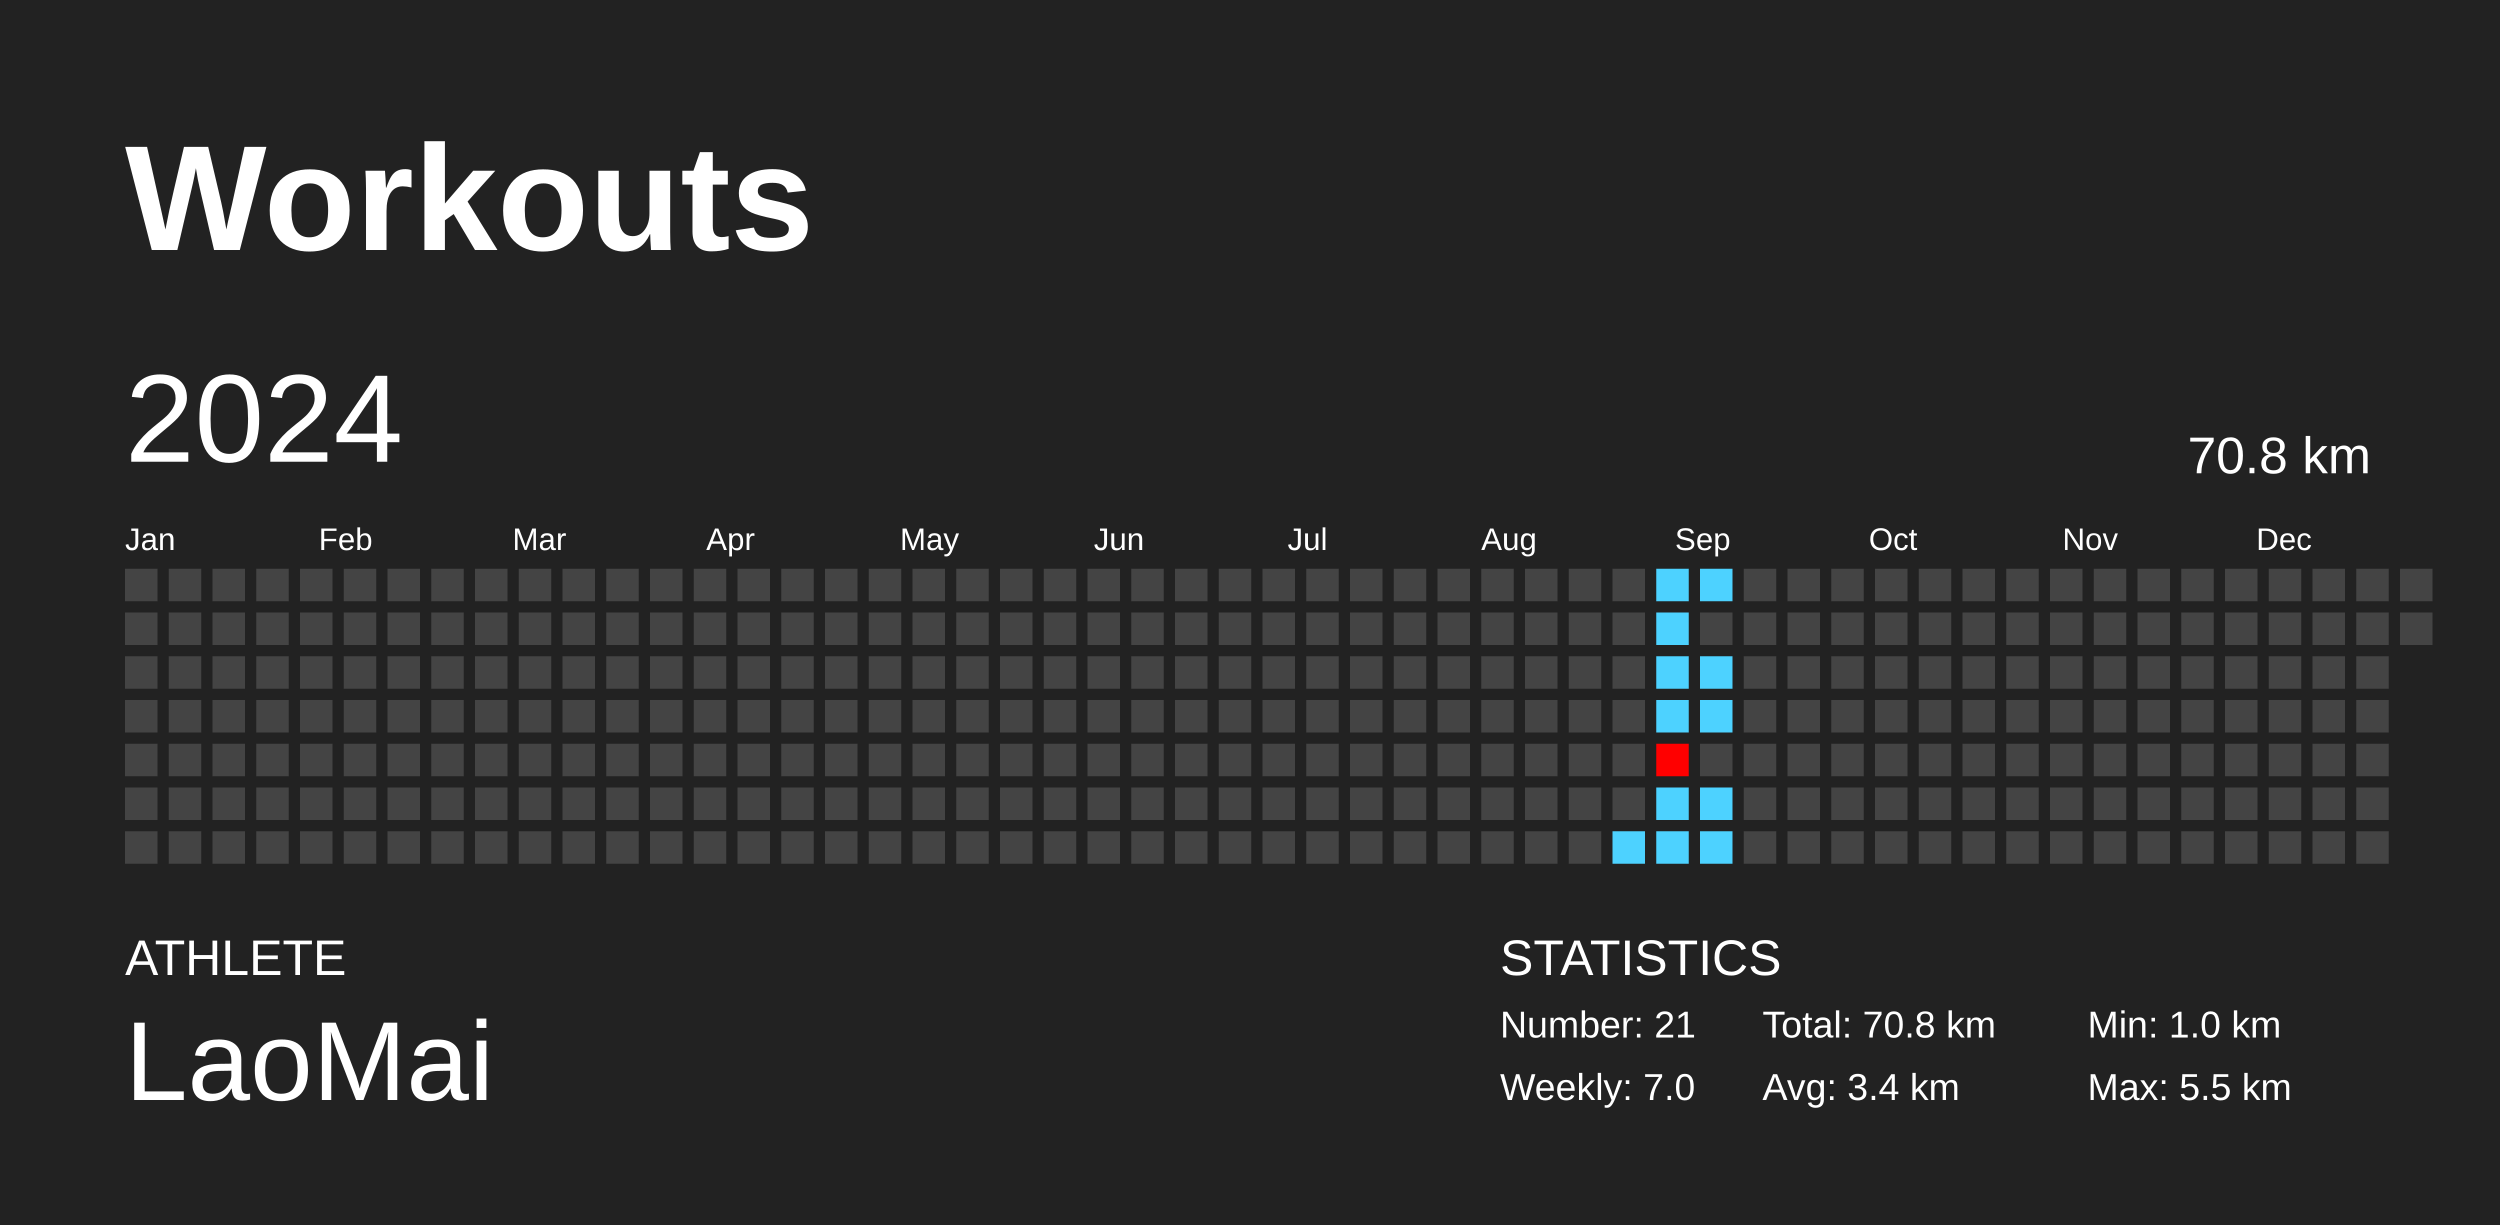
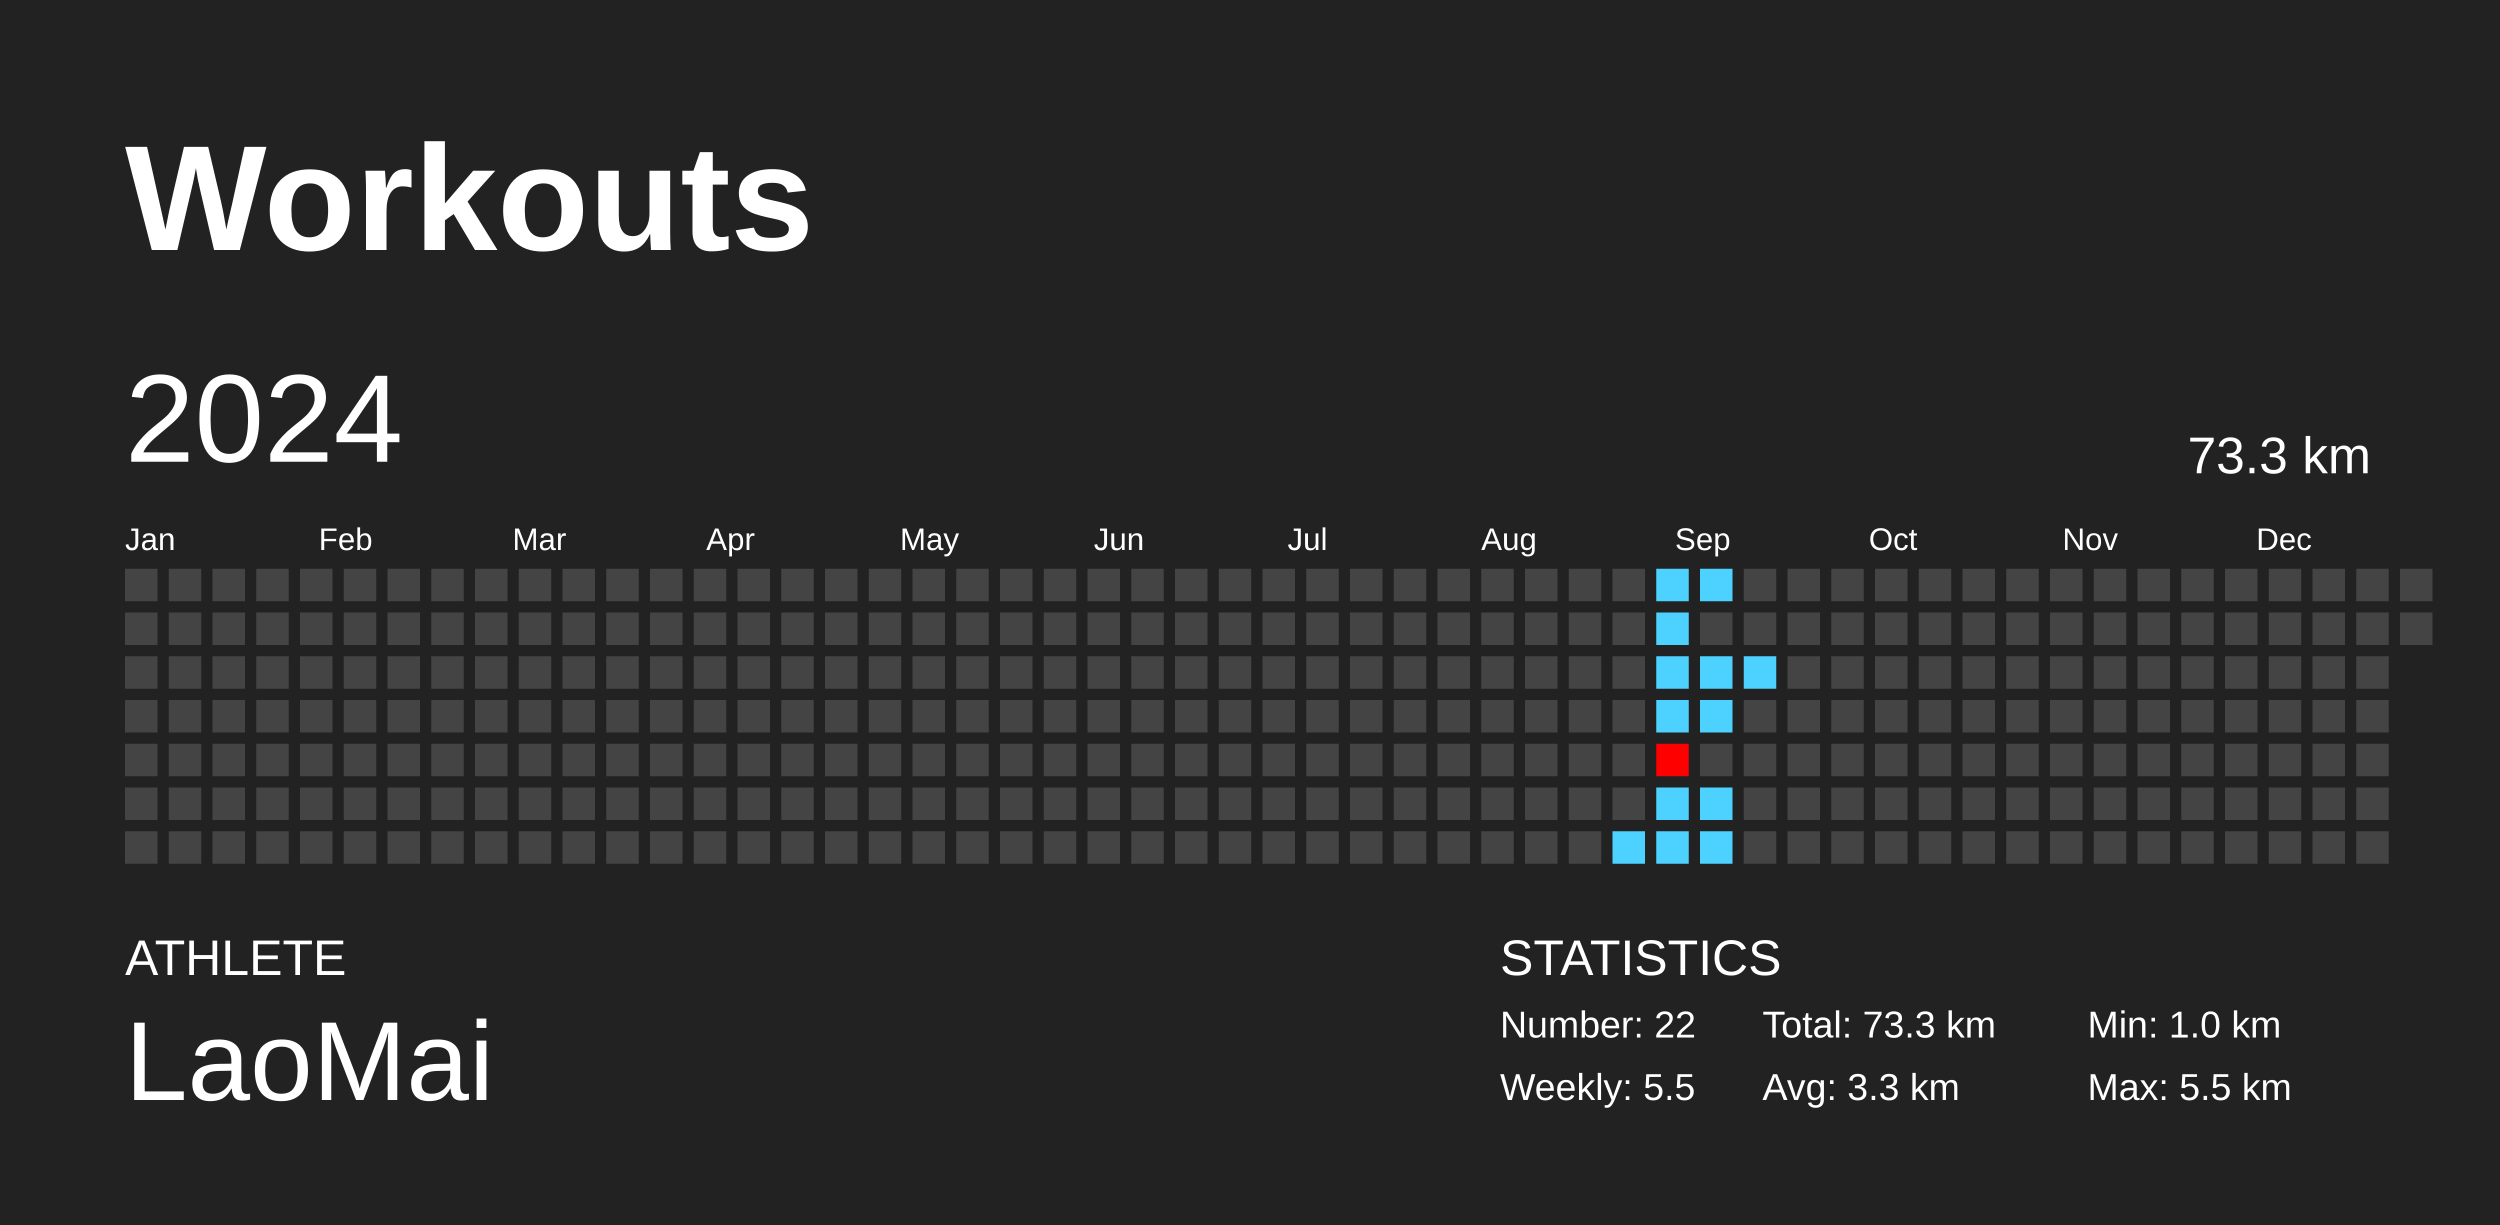
<svg xmlns="http://www.w3.org/2000/svg" baseProfile="full" height="98mm" version="1.1" viewBox="0,0,200,98" width="200mm">
  <defs />
  <rect fill="#222222" height="98" width="200" x="0" y="0" />
  <text fill="#FFFFFF" style="font-size:12px; font-family:Arial; font-weight:bold;" x="10" y="20">Workouts</text>
  <text fill="#FFFFFF" style="font-size:4px; font-family:Arial" x="10" y="78">ATHLETE</text>
  <text fill="#FFFFFF" style="font-size:9px; font-family:Arial" x="10" y="88">LaoMai</text>
  <text fill="#FFFFFF" style="font-size:4px; font-family:Arial" x="120" y="78">STATISTICS</text>
-   <text fill="#FFFFFF" style="font-size:3px; font-family:Arial" x="120" y="83">Number: 21</text>
-   <text fill="#FFFFFF" style="font-size:3px; font-family:Arial" x="120" y="88">Weekly: 7.0</text>
-   <text fill="#FFFFFF" style="font-size:3px; font-family:Arial" x="141" y="83">Total: 70.8 km</text>
-   <text fill="#FFFFFF" style="font-size:3px; font-family:Arial" x="141" y="88">Avg: 3.4 km</text>
+   <text fill="#FFFFFF" style="font-size:3px; font-family:Arial" x="120" y="83">Number: 22</text>
+   <text fill="#FFFFFF" style="font-size:3px; font-family:Arial" x="120" y="88">Weekly: 5.5</text>
+   <text fill="#FFFFFF" style="font-size:3px; font-family:Arial" x="141" y="83">Total: 73.3 km</text>
+   <text fill="#FFFFFF" style="font-size:3px; font-family:Arial" x="141" y="88">Avg: 3.3 km</text>
  <text fill="#FFFFFF" style="font-size:3px; font-family:Arial" x="167" y="83">Min: 1.0 km</text>
  <text fill="#FFFFFF" style="font-size:3px; font-family:Arial" x="167" y="88">Max: 5.5 km</text>
  <text dominant-baseline="hanging" fill="#FFFFFF" style="font-size:10.0px; font-family:Arial;" x="10" y="30">2024</text>
-   <text dominant-baseline="hanging" fill="#FFFFFF" style="font-size:4.125px; font-family:Arial;" x="175" y="35">70.8 km</text>
+   <text dominant-baseline="hanging" fill="#FFFFFF" style="font-size:4.125px; font-family:Arial;" x="175" y="35">73.3 km</text>
  <text fill="#FFFFFF" style="font-size:2.5px; font-family:Arial" x="10.0" y="44">Jan</text>
  <text fill="#FFFFFF" style="font-size:2.5px; font-family:Arial" x="25.5" y="44">Feb</text>
  <text fill="#FFFFFF" style="font-size:2.5px; font-family:Arial" x="41.0" y="44">Mar</text>
  <text fill="#FFFFFF" style="font-size:2.5px; font-family:Arial" x="56.5" y="44">Apr</text>
  <text fill="#FFFFFF" style="font-size:2.5px; font-family:Arial" x="72.0" y="44">May</text>
  <text fill="#FFFFFF" style="font-size:2.5px; font-family:Arial" x="87.5" y="44">Jun</text>
  <text fill="#FFFFFF" style="font-size:2.5px; font-family:Arial" x="103.0" y="44">Jul</text>
  <text fill="#FFFFFF" style="font-size:2.5px; font-family:Arial" x="118.5" y="44">Aug</text>
  <text fill="#FFFFFF" style="font-size:2.5px; font-family:Arial" x="134.0" y="44">Sep</text>
  <text fill="#FFFFFF" style="font-size:2.5px; font-family:Arial" x="149.5" y="44">Oct</text>
  <text fill="#FFFFFF" style="font-size:2.5px; font-family:Arial" x="165.0" y="44">Nov</text>
  <text fill="#FFFFFF" style="font-size:2.5px; font-family:Arial" x="180.5" y="44">Dec</text>
  <rect fill="#444444" height="2.6" width="2.6" x="10.0" y="45.5" />
  <rect fill="#444444" height="2.6" width="2.6" x="10.0" y="49.0" />
  <rect fill="#444444" height="2.6" width="2.6" x="10.0" y="52.5" />
  <rect fill="#444444" height="2.6" width="2.6" x="10.0" y="56.0" />
  <rect fill="#444444" height="2.6" width="2.6" x="10.0" y="59.5" />
  <rect fill="#444444" height="2.6" width="2.6" x="10.0" y="63.0" />
  <rect fill="#444444" height="2.6" width="2.6" x="10.0" y="66.5" />
  <rect fill="#444444" height="2.6" width="2.6" x="13.5" y="45.5" />
  <rect fill="#444444" height="2.6" width="2.6" x="13.5" y="49.0" />
  <rect fill="#444444" height="2.6" width="2.6" x="13.5" y="52.5" />
  <rect fill="#444444" height="2.6" width="2.6" x="13.5" y="56.0" />
  <rect fill="#444444" height="2.6" width="2.6" x="13.5" y="59.5" />
  <rect fill="#444444" height="2.6" width="2.6" x="13.5" y="63.0" />
  <rect fill="#444444" height="2.6" width="2.6" x="13.5" y="66.5" />
  <rect fill="#444444" height="2.6" width="2.6" x="17.0" y="45.5" />
  <rect fill="#444444" height="2.6" width="2.6" x="17.0" y="49.0" />
  <rect fill="#444444" height="2.6" width="2.6" x="17.0" y="52.5" />
  <rect fill="#444444" height="2.6" width="2.6" x="17.0" y="56.0" />
  <rect fill="#444444" height="2.6" width="2.6" x="17.0" y="59.5" />
  <rect fill="#444444" height="2.6" width="2.6" x="17.0" y="63.0" />
  <rect fill="#444444" height="2.6" width="2.6" x="17.0" y="66.5" />
  <rect fill="#444444" height="2.6" width="2.6" x="20.5" y="45.5" />
  <rect fill="#444444" height="2.6" width="2.6" x="20.5" y="49.0" />
  <rect fill="#444444" height="2.6" width="2.6" x="20.5" y="52.5" />
  <rect fill="#444444" height="2.6" width="2.6" x="20.5" y="56.0" />
  <rect fill="#444444" height="2.6" width="2.6" x="20.5" y="59.5" />
  <rect fill="#444444" height="2.6" width="2.6" x="20.5" y="63.0" />
  <rect fill="#444444" height="2.6" width="2.6" x="20.5" y="66.5" />
  <rect fill="#444444" height="2.6" width="2.6" x="24.0" y="45.5" />
  <rect fill="#444444" height="2.6" width="2.6" x="24.0" y="49.0" />
  <rect fill="#444444" height="2.6" width="2.6" x="24.0" y="52.5" />
  <rect fill="#444444" height="2.6" width="2.6" x="24.0" y="56.0" />
  <rect fill="#444444" height="2.6" width="2.6" x="24.0" y="59.5" />
  <rect fill="#444444" height="2.6" width="2.6" x="24.0" y="63.0" />
  <rect fill="#444444" height="2.6" width="2.6" x="24.0" y="66.5" />
  <rect fill="#444444" height="2.6" width="2.6" x="27.5" y="45.5" />
  <rect fill="#444444" height="2.6" width="2.6" x="27.5" y="49.0" />
  <rect fill="#444444" height="2.6" width="2.6" x="27.5" y="52.5" />
  <rect fill="#444444" height="2.6" width="2.6" x="27.5" y="56.0" />
  <rect fill="#444444" height="2.6" width="2.6" x="27.5" y="59.5" />
  <rect fill="#444444" height="2.6" width="2.6" x="27.5" y="63.0" />
  <rect fill="#444444" height="2.6" width="2.6" x="27.5" y="66.5" />
  <rect fill="#444444" height="2.6" width="2.6" x="31.0" y="45.5" />
  <rect fill="#444444" height="2.6" width="2.6" x="31.0" y="49.0" />
  <rect fill="#444444" height="2.6" width="2.6" x="31.0" y="52.5" />
  <rect fill="#444444" height="2.6" width="2.6" x="31.0" y="56.0" />
  <rect fill="#444444" height="2.6" width="2.6" x="31.0" y="59.5" />
  <rect fill="#444444" height="2.6" width="2.6" x="31.0" y="63.0" />
  <rect fill="#444444" height="2.6" width="2.6" x="31.0" y="66.5" />
  <rect fill="#444444" height="2.6" width="2.6" x="34.5" y="45.5" />
  <rect fill="#444444" height="2.6" width="2.6" x="34.5" y="49.0" />
  <rect fill="#444444" height="2.6" width="2.6" x="34.5" y="52.5" />
  <rect fill="#444444" height="2.6" width="2.6" x="34.5" y="56.0" />
  <rect fill="#444444" height="2.6" width="2.6" x="34.5" y="59.5" />
  <rect fill="#444444" height="2.6" width="2.6" x="34.5" y="63.0" />
  <rect fill="#444444" height="2.6" width="2.6" x="34.5" y="66.5" />
  <rect fill="#444444" height="2.6" width="2.6" x="38.0" y="45.5" />
  <rect fill="#444444" height="2.6" width="2.6" x="38.0" y="49.0" />
  <rect fill="#444444" height="2.6" width="2.6" x="38.0" y="52.5" />
  <rect fill="#444444" height="2.6" width="2.6" x="38.0" y="56.0" />
  <rect fill="#444444" height="2.6" width="2.6" x="38.0" y="59.5" />
  <rect fill="#444444" height="2.6" width="2.6" x="38.0" y="63.0" />
  <rect fill="#444444" height="2.6" width="2.6" x="38.0" y="66.5" />
  <rect fill="#444444" height="2.6" width="2.6" x="41.5" y="45.5" />
  <rect fill="#444444" height="2.6" width="2.6" x="41.5" y="49.0" />
  <rect fill="#444444" height="2.6" width="2.6" x="41.5" y="52.5" />
  <rect fill="#444444" height="2.6" width="2.6" x="41.5" y="56.0" />
  <rect fill="#444444" height="2.6" width="2.6" x="41.5" y="59.5" />
  <rect fill="#444444" height="2.6" width="2.6" x="41.5" y="63.0" />
  <rect fill="#444444" height="2.6" width="2.6" x="41.5" y="66.5" />
  <rect fill="#444444" height="2.6" width="2.6" x="45.0" y="45.5" />
  <rect fill="#444444" height="2.6" width="2.6" x="45.0" y="49.0" />
  <rect fill="#444444" height="2.6" width="2.6" x="45.0" y="52.5" />
  <rect fill="#444444" height="2.6" width="2.6" x="45.0" y="56.0" />
  <rect fill="#444444" height="2.6" width="2.6" x="45.0" y="59.5" />
  <rect fill="#444444" height="2.6" width="2.6" x="45.0" y="63.0" />
  <rect fill="#444444" height="2.6" width="2.6" x="45.0" y="66.5" />
  <rect fill="#444444" height="2.6" width="2.6" x="48.5" y="45.5" />
  <rect fill="#444444" height="2.6" width="2.6" x="48.5" y="49.0" />
  <rect fill="#444444" height="2.6" width="2.6" x="48.5" y="52.5" />
  <rect fill="#444444" height="2.6" width="2.6" x="48.5" y="56.0" />
  <rect fill="#444444" height="2.6" width="2.6" x="48.5" y="59.5" />
  <rect fill="#444444" height="2.6" width="2.6" x="48.5" y="63.0" />
  <rect fill="#444444" height="2.6" width="2.6" x="48.5" y="66.5" />
  <rect fill="#444444" height="2.6" width="2.6" x="52.0" y="45.5" />
  <rect fill="#444444" height="2.6" width="2.6" x="52.0" y="49.0" />
  <rect fill="#444444" height="2.6" width="2.6" x="52.0" y="52.5" />
  <rect fill="#444444" height="2.6" width="2.6" x="52.0" y="56.0" />
  <rect fill="#444444" height="2.6" width="2.6" x="52.0" y="59.5" />
  <rect fill="#444444" height="2.6" width="2.6" x="52.0" y="63.0" />
  <rect fill="#444444" height="2.6" width="2.6" x="52.0" y="66.5" />
  <rect fill="#444444" height="2.6" width="2.6" x="55.5" y="45.5" />
  <rect fill="#444444" height="2.6" width="2.6" x="55.5" y="49.0" />
  <rect fill="#444444" height="2.6" width="2.6" x="55.5" y="52.5" />
  <rect fill="#444444" height="2.6" width="2.6" x="55.5" y="56.0" />
  <rect fill="#444444" height="2.6" width="2.6" x="55.5" y="59.5" />
  <rect fill="#444444" height="2.6" width="2.6" x="55.5" y="63.0" />
  <rect fill="#444444" height="2.6" width="2.6" x="55.5" y="66.5" />
  <rect fill="#444444" height="2.6" width="2.6" x="59.0" y="45.5" />
  <rect fill="#444444" height="2.6" width="2.6" x="59.0" y="49.0" />
  <rect fill="#444444" height="2.6" width="2.6" x="59.0" y="52.5" />
  <rect fill="#444444" height="2.6" width="2.6" x="59.0" y="56.0" />
  <rect fill="#444444" height="2.6" width="2.6" x="59.0" y="59.5" />
  <rect fill="#444444" height="2.6" width="2.6" x="59.0" y="63.0" />
  <rect fill="#444444" height="2.6" width="2.6" x="59.0" y="66.5" />
  <rect fill="#444444" height="2.6" width="2.6" x="62.5" y="45.5" />
  <rect fill="#444444" height="2.6" width="2.6" x="62.5" y="49.0" />
  <rect fill="#444444" height="2.6" width="2.6" x="62.5" y="52.5" />
  <rect fill="#444444" height="2.6" width="2.6" x="62.5" y="56.0" />
  <rect fill="#444444" height="2.6" width="2.6" x="62.5" y="59.5" />
  <rect fill="#444444" height="2.6" width="2.6" x="62.5" y="63.0" />
  <rect fill="#444444" height="2.6" width="2.6" x="62.5" y="66.5" />
  <rect fill="#444444" height="2.6" width="2.6" x="66.0" y="45.5" />
  <rect fill="#444444" height="2.6" width="2.6" x="66.0" y="49.0" />
  <rect fill="#444444" height="2.6" width="2.6" x="66.0" y="52.5" />
  <rect fill="#444444" height="2.6" width="2.6" x="66.0" y="56.0" />
  <rect fill="#444444" height="2.6" width="2.6" x="66.0" y="59.5" />
  <rect fill="#444444" height="2.6" width="2.6" x="66.0" y="63.0" />
  <rect fill="#444444" height="2.6" width="2.6" x="66.0" y="66.5" />
  <rect fill="#444444" height="2.6" width="2.6" x="69.5" y="45.5" />
  <rect fill="#444444" height="2.6" width="2.6" x="69.5" y="49.0" />
  <rect fill="#444444" height="2.6" width="2.6" x="69.5" y="52.5" />
  <rect fill="#444444" height="2.6" width="2.6" x="69.5" y="56.0" />
  <rect fill="#444444" height="2.6" width="2.6" x="69.5" y="59.5" />
  <rect fill="#444444" height="2.6" width="2.6" x="69.5" y="63.0" />
  <rect fill="#444444" height="2.6" width="2.6" x="69.5" y="66.5" />
  <rect fill="#444444" height="2.6" width="2.6" x="73.0" y="45.5" />
  <rect fill="#444444" height="2.6" width="2.6" x="73.0" y="49.0" />
  <rect fill="#444444" height="2.6" width="2.6" x="73.0" y="52.5" />
  <rect fill="#444444" height="2.6" width="2.6" x="73.0" y="56.0" />
  <rect fill="#444444" height="2.6" width="2.6" x="73.0" y="59.5" />
  <rect fill="#444444" height="2.6" width="2.6" x="73.0" y="63.0" />
  <rect fill="#444444" height="2.6" width="2.6" x="73.0" y="66.5" />
  <rect fill="#444444" height="2.6" width="2.6" x="76.5" y="45.5" />
  <rect fill="#444444" height="2.6" width="2.6" x="76.5" y="49.0" />
  <rect fill="#444444" height="2.6" width="2.6" x="76.5" y="52.5" />
  <rect fill="#444444" height="2.6" width="2.6" x="76.5" y="56.0" />
  <rect fill="#444444" height="2.6" width="2.6" x="76.5" y="59.5" />
  <rect fill="#444444" height="2.6" width="2.6" x="76.5" y="63.0" />
  <rect fill="#444444" height="2.6" width="2.6" x="76.5" y="66.5" />
  <rect fill="#444444" height="2.6" width="2.6" x="80.0" y="45.5" />
  <rect fill="#444444" height="2.6" width="2.6" x="80.0" y="49.0" />
  <rect fill="#444444" height="2.6" width="2.6" x="80.0" y="52.5" />
  <rect fill="#444444" height="2.6" width="2.6" x="80.0" y="56.0" />
  <rect fill="#444444" height="2.6" width="2.6" x="80.0" y="59.5" />
  <rect fill="#444444" height="2.6" width="2.6" x="80.0" y="63.0" />
  <rect fill="#444444" height="2.6" width="2.6" x="80.0" y="66.5" />
  <rect fill="#444444" height="2.6" width="2.6" x="83.5" y="45.5" />
  <rect fill="#444444" height="2.6" width="2.6" x="83.5" y="49.0" />
  <rect fill="#444444" height="2.6" width="2.6" x="83.5" y="52.5" />
  <rect fill="#444444" height="2.6" width="2.6" x="83.5" y="56.0" />
  <rect fill="#444444" height="2.6" width="2.6" x="83.5" y="59.5" />
  <rect fill="#444444" height="2.6" width="2.6" x="83.5" y="63.0" />
  <rect fill="#444444" height="2.6" width="2.6" x="83.5" y="66.5" />
  <rect fill="#444444" height="2.6" width="2.6" x="87.0" y="45.5" />
  <rect fill="#444444" height="2.6" width="2.6" x="87.0" y="49.0" />
  <rect fill="#444444" height="2.6" width="2.6" x="87.0" y="52.5" />
  <rect fill="#444444" height="2.6" width="2.6" x="87.0" y="56.0" />
  <rect fill="#444444" height="2.6" width="2.6" x="87.0" y="59.5" />
  <rect fill="#444444" height="2.6" width="2.6" x="87.0" y="63.0" />
  <rect fill="#444444" height="2.6" width="2.6" x="87.0" y="66.5" />
  <rect fill="#444444" height="2.6" width="2.6" x="90.5" y="45.5" />
  <rect fill="#444444" height="2.6" width="2.6" x="90.5" y="49.0" />
  <rect fill="#444444" height="2.6" width="2.6" x="90.5" y="52.5" />
  <rect fill="#444444" height="2.6" width="2.6" x="90.5" y="56.0" />
  <rect fill="#444444" height="2.6" width="2.6" x="90.5" y="59.5" />
  <rect fill="#444444" height="2.6" width="2.6" x="90.5" y="63.0" />
  <rect fill="#444444" height="2.6" width="2.6" x="90.5" y="66.5" />
  <rect fill="#444444" height="2.6" width="2.6" x="94.0" y="45.5" />
  <rect fill="#444444" height="2.6" width="2.6" x="94.0" y="49.0" />
  <rect fill="#444444" height="2.6" width="2.6" x="94.0" y="52.5" />
  <rect fill="#444444" height="2.6" width="2.6" x="94.0" y="56.0" />
  <rect fill="#444444" height="2.6" width="2.6" x="94.0" y="59.5" />
  <rect fill="#444444" height="2.6" width="2.6" x="94.0" y="63.0" />
  <rect fill="#444444" height="2.6" width="2.6" x="94.0" y="66.5" />
  <rect fill="#444444" height="2.6" width="2.6" x="97.5" y="45.5" />
  <rect fill="#444444" height="2.6" width="2.6" x="97.5" y="49.0" />
  <rect fill="#444444" height="2.6" width="2.6" x="97.5" y="52.5" />
  <rect fill="#444444" height="2.6" width="2.6" x="97.5" y="56.0" />
  <rect fill="#444444" height="2.6" width="2.6" x="97.5" y="59.5" />
  <rect fill="#444444" height="2.6" width="2.6" x="97.5" y="63.0" />
  <rect fill="#444444" height="2.6" width="2.6" x="97.5" y="66.5" />
  <rect fill="#444444" height="2.6" width="2.6" x="101.0" y="45.5" />
  <rect fill="#444444" height="2.6" width="2.6" x="101.0" y="49.0" />
  <rect fill="#444444" height="2.6" width="2.6" x="101.0" y="52.5" />
  <rect fill="#444444" height="2.6" width="2.6" x="101.0" y="56.0" />
  <rect fill="#444444" height="2.6" width="2.6" x="101.0" y="59.5" />
  <rect fill="#444444" height="2.6" width="2.6" x="101.0" y="63.0" />
  <rect fill="#444444" height="2.6" width="2.6" x="101.0" y="66.5" />
  <rect fill="#444444" height="2.6" width="2.6" x="104.5" y="45.5" />
  <rect fill="#444444" height="2.6" width="2.6" x="104.5" y="49.0" />
  <rect fill="#444444" height="2.6" width="2.6" x="104.5" y="52.5" />
  <rect fill="#444444" height="2.6" width="2.6" x="104.5" y="56.0" />
  <rect fill="#444444" height="2.6" width="2.6" x="104.5" y="59.5" />
  <rect fill="#444444" height="2.6" width="2.6" x="104.5" y="63.0" />
  <rect fill="#444444" height="2.6" width="2.6" x="104.5" y="66.5" />
  <rect fill="#444444" height="2.6" width="2.6" x="108.0" y="45.5" />
  <rect fill="#444444" height="2.6" width="2.6" x="108.0" y="49.0" />
  <rect fill="#444444" height="2.6" width="2.6" x="108.0" y="52.5" />
  <rect fill="#444444" height="2.6" width="2.6" x="108.0" y="56.0" />
  <rect fill="#444444" height="2.6" width="2.6" x="108.0" y="59.5" />
  <rect fill="#444444" height="2.6" width="2.6" x="108.0" y="63.0" />
  <rect fill="#444444" height="2.6" width="2.6" x="108.0" y="66.5" />
  <rect fill="#444444" height="2.6" width="2.6" x="111.5" y="45.5" />
  <rect fill="#444444" height="2.6" width="2.6" x="111.5" y="49.0" />
  <rect fill="#444444" height="2.6" width="2.6" x="111.5" y="52.5" />
  <rect fill="#444444" height="2.6" width="2.6" x="111.5" y="56.0" />
  <rect fill="#444444" height="2.6" width="2.6" x="111.5" y="59.5" />
  <rect fill="#444444" height="2.6" width="2.6" x="111.5" y="63.0" />
  <rect fill="#444444" height="2.6" width="2.6" x="111.5" y="66.5" />
  <rect fill="#444444" height="2.6" width="2.6" x="115.0" y="45.5" />
  <rect fill="#444444" height="2.6" width="2.6" x="115.0" y="49.0" />
  <rect fill="#444444" height="2.6" width="2.6" x="115.0" y="52.5" />
  <rect fill="#444444" height="2.6" width="2.6" x="115.0" y="56.0" />
  <rect fill="#444444" height="2.6" width="2.6" x="115.0" y="59.5" />
  <rect fill="#444444" height="2.6" width="2.6" x="115.0" y="63.0" />
  <rect fill="#444444" height="2.6" width="2.6" x="115.0" y="66.5" />
  <rect fill="#444444" height="2.6" width="2.6" x="118.5" y="45.5" />
  <rect fill="#444444" height="2.6" width="2.6" x="118.5" y="49.0" />
  <rect fill="#444444" height="2.6" width="2.6" x="118.5" y="52.5" />
  <rect fill="#444444" height="2.6" width="2.6" x="118.5" y="56.0" />
  <rect fill="#444444" height="2.6" width="2.6" x="118.5" y="59.5" />
  <rect fill="#444444" height="2.6" width="2.6" x="118.5" y="63.0" />
  <rect fill="#444444" height="2.6" width="2.6" x="118.5" y="66.5" />
  <rect fill="#444444" height="2.6" width="2.6" x="122.0" y="45.5" />
  <rect fill="#444444" height="2.6" width="2.6" x="122.0" y="49.0" />
  <rect fill="#444444" height="2.6" width="2.6" x="122.0" y="52.5" />
  <rect fill="#444444" height="2.6" width="2.6" x="122.0" y="56.0" />
  <rect fill="#444444" height="2.6" width="2.6" x="122.0" y="59.5" />
  <rect fill="#444444" height="2.6" width="2.6" x="122.0" y="63.0" />
  <rect fill="#444444" height="2.6" width="2.6" x="122.0" y="66.5" />
  <rect fill="#444444" height="2.6" width="2.6" x="125.5" y="45.5" />
  <rect fill="#444444" height="2.6" width="2.6" x="125.5" y="49.0" />
  <rect fill="#444444" height="2.6" width="2.6" x="125.5" y="52.5" />
  <rect fill="#444444" height="2.6" width="2.6" x="125.5" y="56.0" />
  <rect fill="#444444" height="2.6" width="2.6" x="125.5" y="59.5" />
  <rect fill="#444444" height="2.6" width="2.6" x="125.5" y="63.0" />
  <rect fill="#444444" height="2.6" width="2.6" x="125.5" y="66.5" />
  <rect fill="#444444" height="2.6" width="2.6" x="129.0" y="45.5" />
  <rect fill="#444444" height="2.6" width="2.6" x="129.0" y="49.0" />
  <rect fill="#444444" height="2.6" width="2.6" x="129.0" y="52.5" />
  <rect fill="#444444" height="2.6" width="2.6" x="129.0" y="56.0" />
  <rect fill="#444444" height="2.6" width="2.6" x="129.0" y="59.5" />
  <rect fill="#444444" height="2.6" width="2.6" x="129.0" y="63.0" />
  <rect fill="#4dd2ff" height="2.6" width="2.6" x="129.0" y="66.5" />
  <rect fill="#4dd2ff" height="2.6" width="2.6" x="132.5" y="45.5" />
  <rect fill="#4dd2ff" height="2.6" width="2.6" x="132.5" y="49.0" />
  <rect fill="#4dd2ff" height="2.6" width="2.6" x="132.5" y="52.5" />
  <rect fill="#4dd2ff" height="2.6" width="2.6" x="132.5" y="56.0" />
  <rect fill="#ff0000" height="2.6" width="2.6" x="132.5" y="59.5" />
  <rect fill="#4dd2ff" height="2.6" width="2.6" x="132.5" y="63.0" />
  <rect fill="#4dd2ff" height="2.6" width="2.6" x="132.5" y="66.5" />
  <rect fill="#4dd2ff" height="2.6" width="2.6" x="136.0" y="45.5" />
  <rect fill="#444444" height="2.6" width="2.6" x="136.0" y="49.0" />
  <rect fill="#4dd2ff" height="2.6" width="2.6" x="136.0" y="52.5" />
  <rect fill="#4dd2ff" height="2.6" width="2.6" x="136.0" y="56.0" />
  <rect fill="#444444" height="2.6" width="2.6" x="136.0" y="59.5" />
  <rect fill="#4dd2ff" height="2.6" width="2.6" x="136.0" y="63.0" />
  <rect fill="#4dd2ff" height="2.6" width="2.6" x="136.0" y="66.5" />
  <rect fill="#444444" height="2.6" width="2.6" x="139.5" y="45.5" />
  <rect fill="#444444" height="2.6" width="2.6" x="139.5" y="49.0" />
-   <rect fill="#444444" height="2.6" width="2.6" x="139.5" y="52.5" />
+   <rect fill="#4dd2ff" height="2.6" width="2.6" x="139.5" y="52.5" />
  <rect fill="#444444" height="2.6" width="2.6" x="139.5" y="56.0" />
  <rect fill="#444444" height="2.6" width="2.6" x="139.5" y="59.5" />
  <rect fill="#444444" height="2.6" width="2.6" x="139.5" y="63.0" />
  <rect fill="#444444" height="2.6" width="2.6" x="139.5" y="66.5" />
  <rect fill="#444444" height="2.6" width="2.6" x="143.0" y="45.5" />
  <rect fill="#444444" height="2.6" width="2.6" x="143.0" y="49.0" />
  <rect fill="#444444" height="2.6" width="2.6" x="143.0" y="52.5" />
  <rect fill="#444444" height="2.6" width="2.6" x="143.0" y="56.0" />
  <rect fill="#444444" height="2.6" width="2.6" x="143.0" y="59.5" />
  <rect fill="#444444" height="2.6" width="2.6" x="143.0" y="63.0" />
  <rect fill="#444444" height="2.6" width="2.6" x="143.0" y="66.5" />
  <rect fill="#444444" height="2.6" width="2.6" x="146.5" y="45.5" />
  <rect fill="#444444" height="2.6" width="2.6" x="146.5" y="49.0" />
  <rect fill="#444444" height="2.6" width="2.6" x="146.5" y="52.5" />
  <rect fill="#444444" height="2.6" width="2.6" x="146.5" y="56.0" />
  <rect fill="#444444" height="2.6" width="2.6" x="146.5" y="59.5" />
  <rect fill="#444444" height="2.6" width="2.6" x="146.5" y="63.0" />
  <rect fill="#444444" height="2.6" width="2.6" x="146.5" y="66.5" />
  <rect fill="#444444" height="2.6" width="2.6" x="150.0" y="45.5" />
  <rect fill="#444444" height="2.6" width="2.6" x="150.0" y="49.0" />
  <rect fill="#444444" height="2.6" width="2.6" x="150.0" y="52.5" />
  <rect fill="#444444" height="2.6" width="2.6" x="150.0" y="56.0" />
  <rect fill="#444444" height="2.6" width="2.6" x="150.0" y="59.5" />
  <rect fill="#444444" height="2.6" width="2.6" x="150.0" y="63.0" />
  <rect fill="#444444" height="2.6" width="2.6" x="150.0" y="66.5" />
  <rect fill="#444444" height="2.6" width="2.6" x="153.5" y="45.5" />
  <rect fill="#444444" height="2.6" width="2.6" x="153.5" y="49.0" />
  <rect fill="#444444" height="2.6" width="2.6" x="153.5" y="52.5" />
  <rect fill="#444444" height="2.6" width="2.6" x="153.5" y="56.0" />
  <rect fill="#444444" height="2.6" width="2.6" x="153.5" y="59.5" />
  <rect fill="#444444" height="2.6" width="2.6" x="153.5" y="63.0" />
  <rect fill="#444444" height="2.6" width="2.6" x="153.5" y="66.5" />
  <rect fill="#444444" height="2.6" width="2.6" x="157.0" y="45.5" />
  <rect fill="#444444" height="2.6" width="2.6" x="157.0" y="49.0" />
  <rect fill="#444444" height="2.6" width="2.6" x="157.0" y="52.5" />
  <rect fill="#444444" height="2.6" width="2.6" x="157.0" y="56.0" />
  <rect fill="#444444" height="2.6" width="2.6" x="157.0" y="59.5" />
  <rect fill="#444444" height="2.6" width="2.6" x="157.0" y="63.0" />
  <rect fill="#444444" height="2.6" width="2.6" x="157.0" y="66.5" />
  <rect fill="#444444" height="2.6" width="2.6" x="160.5" y="45.5" />
  <rect fill="#444444" height="2.6" width="2.6" x="160.5" y="49.0" />
  <rect fill="#444444" height="2.6" width="2.6" x="160.5" y="52.5" />
  <rect fill="#444444" height="2.6" width="2.6" x="160.5" y="56.0" />
  <rect fill="#444444" height="2.6" width="2.6" x="160.5" y="59.5" />
  <rect fill="#444444" height="2.6" width="2.6" x="160.5" y="63.0" />
  <rect fill="#444444" height="2.6" width="2.6" x="160.5" y="66.5" />
  <rect fill="#444444" height="2.6" width="2.6" x="164.0" y="45.5" />
  <rect fill="#444444" height="2.6" width="2.6" x="164.0" y="49.0" />
  <rect fill="#444444" height="2.6" width="2.6" x="164.0" y="52.5" />
  <rect fill="#444444" height="2.6" width="2.6" x="164.0" y="56.0" />
  <rect fill="#444444" height="2.6" width="2.6" x="164.0" y="59.5" />
  <rect fill="#444444" height="2.6" width="2.6" x="164.0" y="63.0" />
  <rect fill="#444444" height="2.6" width="2.6" x="164.0" y="66.5" />
  <rect fill="#444444" height="2.6" width="2.6" x="167.5" y="45.5" />
  <rect fill="#444444" height="2.6" width="2.6" x="167.5" y="49.0" />
  <rect fill="#444444" height="2.6" width="2.6" x="167.5" y="52.5" />
  <rect fill="#444444" height="2.6" width="2.6" x="167.5" y="56.0" />
  <rect fill="#444444" height="2.6" width="2.6" x="167.5" y="59.5" />
  <rect fill="#444444" height="2.6" width="2.6" x="167.5" y="63.0" />
  <rect fill="#444444" height="2.6" width="2.6" x="167.5" y="66.5" />
  <rect fill="#444444" height="2.6" width="2.6" x="171.0" y="45.5" />
  <rect fill="#444444" height="2.6" width="2.6" x="171.0" y="49.0" />
  <rect fill="#444444" height="2.6" width="2.6" x="171.0" y="52.5" />
  <rect fill="#444444" height="2.6" width="2.6" x="171.0" y="56.0" />
  <rect fill="#444444" height="2.6" width="2.6" x="171.0" y="59.5" />
  <rect fill="#444444" height="2.6" width="2.6" x="171.0" y="63.0" />
  <rect fill="#444444" height="2.6" width="2.6" x="171.0" y="66.5" />
  <rect fill="#444444" height="2.6" width="2.6" x="174.5" y="45.5" />
  <rect fill="#444444" height="2.6" width="2.6" x="174.5" y="49.0" />
  <rect fill="#444444" height="2.6" width="2.6" x="174.5" y="52.5" />
  <rect fill="#444444" height="2.6" width="2.6" x="174.5" y="56.0" />
  <rect fill="#444444" height="2.6" width="2.6" x="174.5" y="59.5" />
  <rect fill="#444444" height="2.6" width="2.6" x="174.5" y="63.0" />
  <rect fill="#444444" height="2.6" width="2.6" x="174.5" y="66.5" />
  <rect fill="#444444" height="2.6" width="2.6" x="178.0" y="45.5" />
  <rect fill="#444444" height="2.6" width="2.6" x="178.0" y="49.0" />
  <rect fill="#444444" height="2.6" width="2.6" x="178.0" y="52.5" />
  <rect fill="#444444" height="2.6" width="2.6" x="178.0" y="56.0" />
  <rect fill="#444444" height="2.6" width="2.6" x="178.0" y="59.5" />
  <rect fill="#444444" height="2.6" width="2.6" x="178.0" y="63.0" />
  <rect fill="#444444" height="2.6" width="2.6" x="178.0" y="66.5" />
  <rect fill="#444444" height="2.6" width="2.6" x="181.5" y="45.5" />
  <rect fill="#444444" height="2.6" width="2.6" x="181.5" y="49.0" />
  <rect fill="#444444" height="2.6" width="2.6" x="181.5" y="52.5" />
  <rect fill="#444444" height="2.6" width="2.6" x="181.5" y="56.0" />
  <rect fill="#444444" height="2.6" width="2.6" x="181.5" y="59.5" />
  <rect fill="#444444" height="2.6" width="2.6" x="181.5" y="63.0" />
  <rect fill="#444444" height="2.6" width="2.6" x="181.5" y="66.5" />
  <rect fill="#444444" height="2.6" width="2.6" x="185.0" y="45.5" />
  <rect fill="#444444" height="2.6" width="2.6" x="185.0" y="49.0" />
  <rect fill="#444444" height="2.6" width="2.6" x="185.0" y="52.5" />
  <rect fill="#444444" height="2.6" width="2.6" x="185.0" y="56.0" />
  <rect fill="#444444" height="2.6" width="2.6" x="185.0" y="59.5" />
  <rect fill="#444444" height="2.6" width="2.6" x="185.0" y="63.0" />
  <rect fill="#444444" height="2.6" width="2.6" x="185.0" y="66.5" />
  <rect fill="#444444" height="2.6" width="2.6" x="188.5" y="45.5" />
  <rect fill="#444444" height="2.6" width="2.6" x="188.5" y="49.0" />
  <rect fill="#444444" height="2.6" width="2.6" x="188.5" y="52.5" />
  <rect fill="#444444" height="2.6" width="2.6" x="188.5" y="56.0" />
  <rect fill="#444444" height="2.6" width="2.6" x="188.5" y="59.5" />
  <rect fill="#444444" height="2.6" width="2.6" x="188.5" y="63.0" />
  <rect fill="#444444" height="2.6" width="2.6" x="188.5" y="66.5" />
  <rect fill="#444444" height="2.6" width="2.6" x="192.0" y="45.5" />
  <rect fill="#444444" height="2.6" width="2.6" x="192.0" y="49.0" />
</svg>
